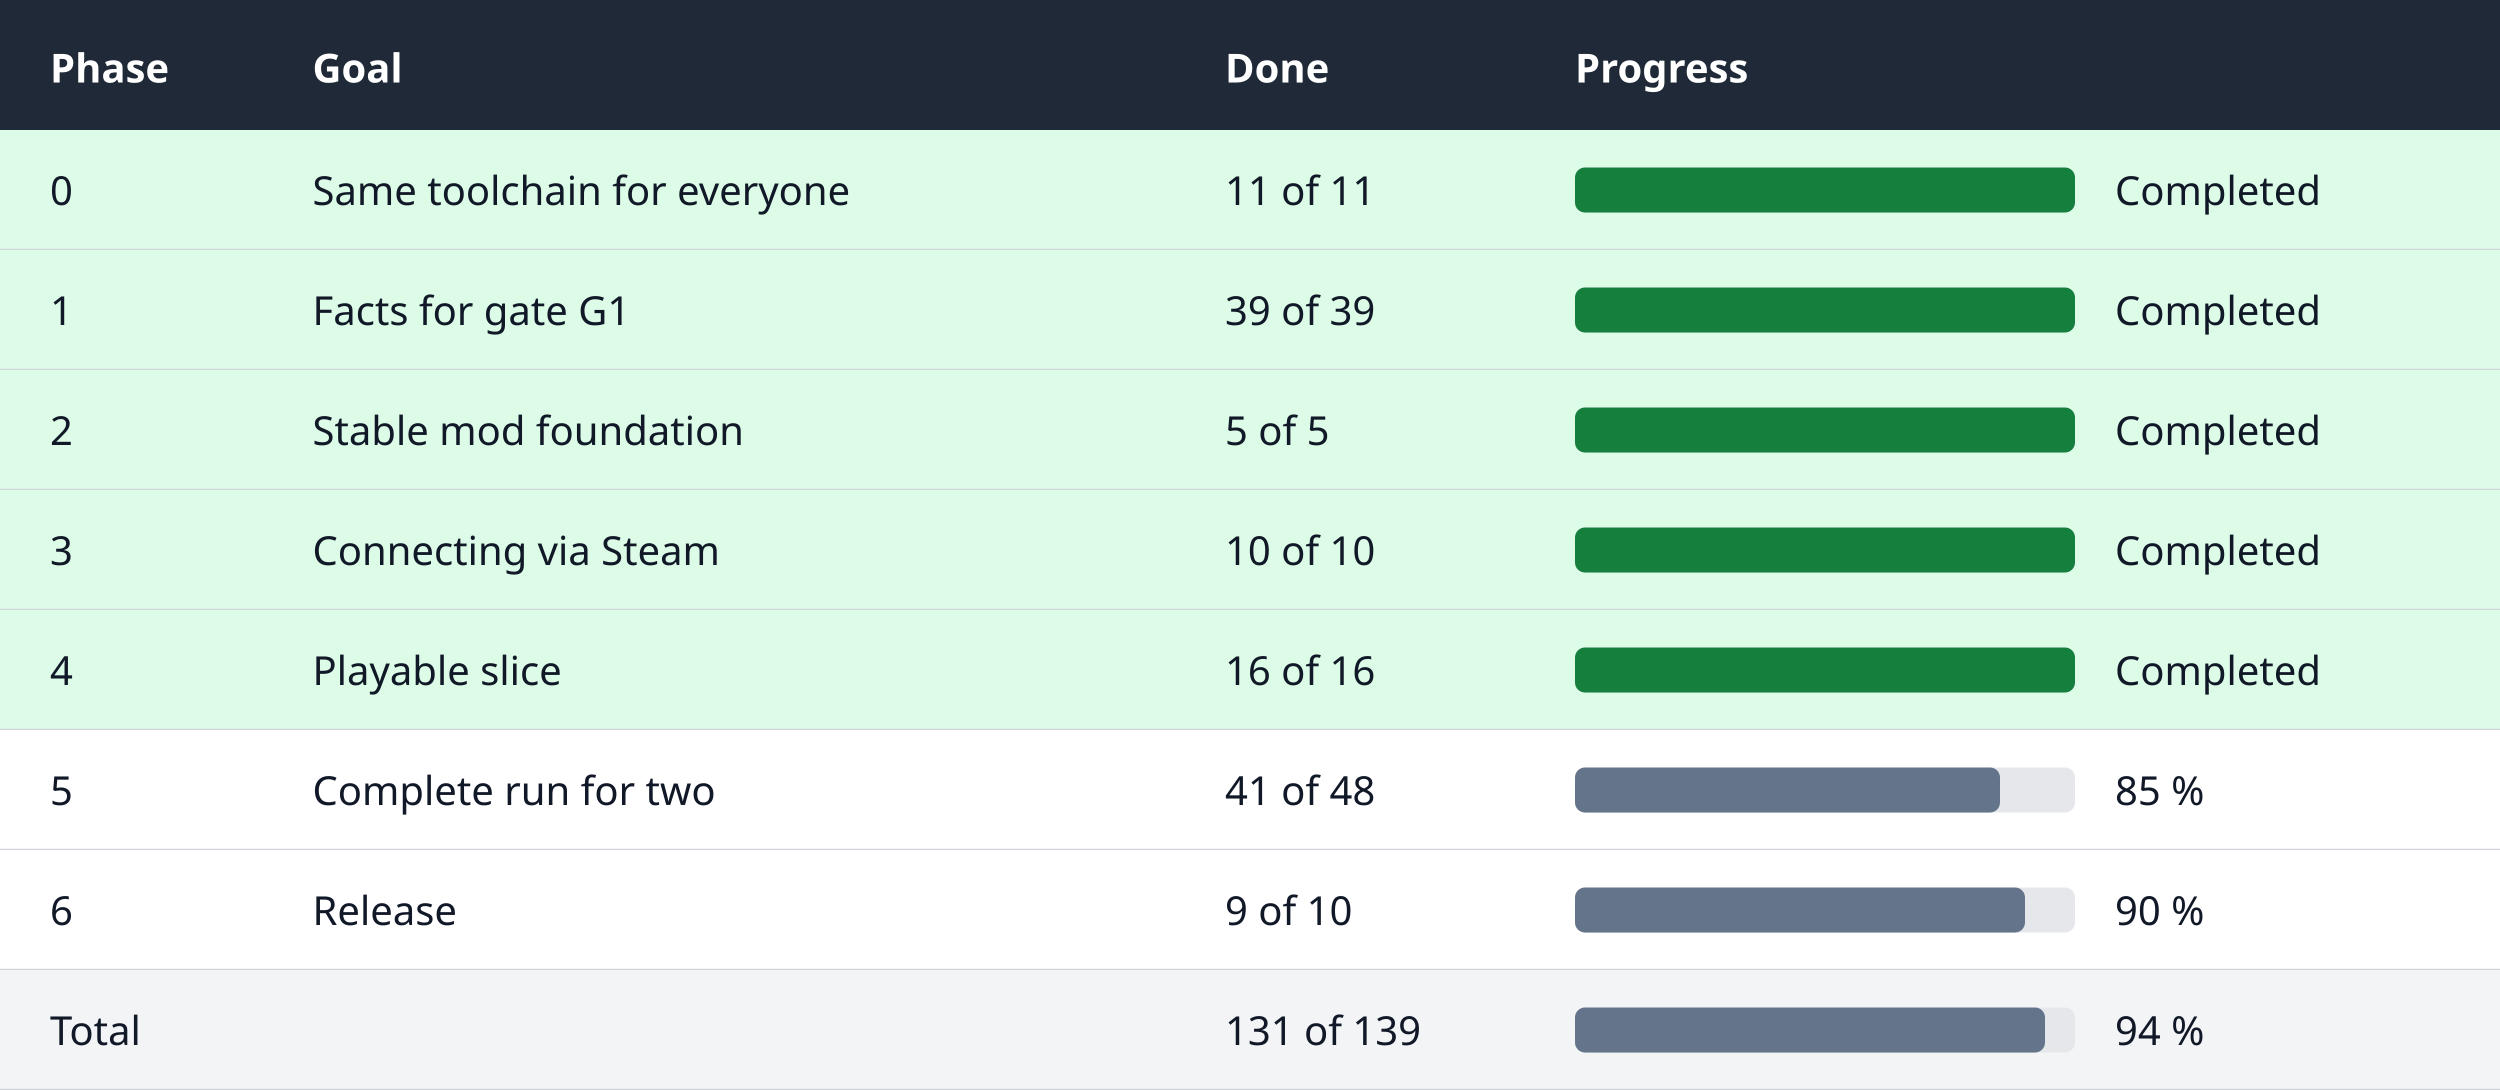
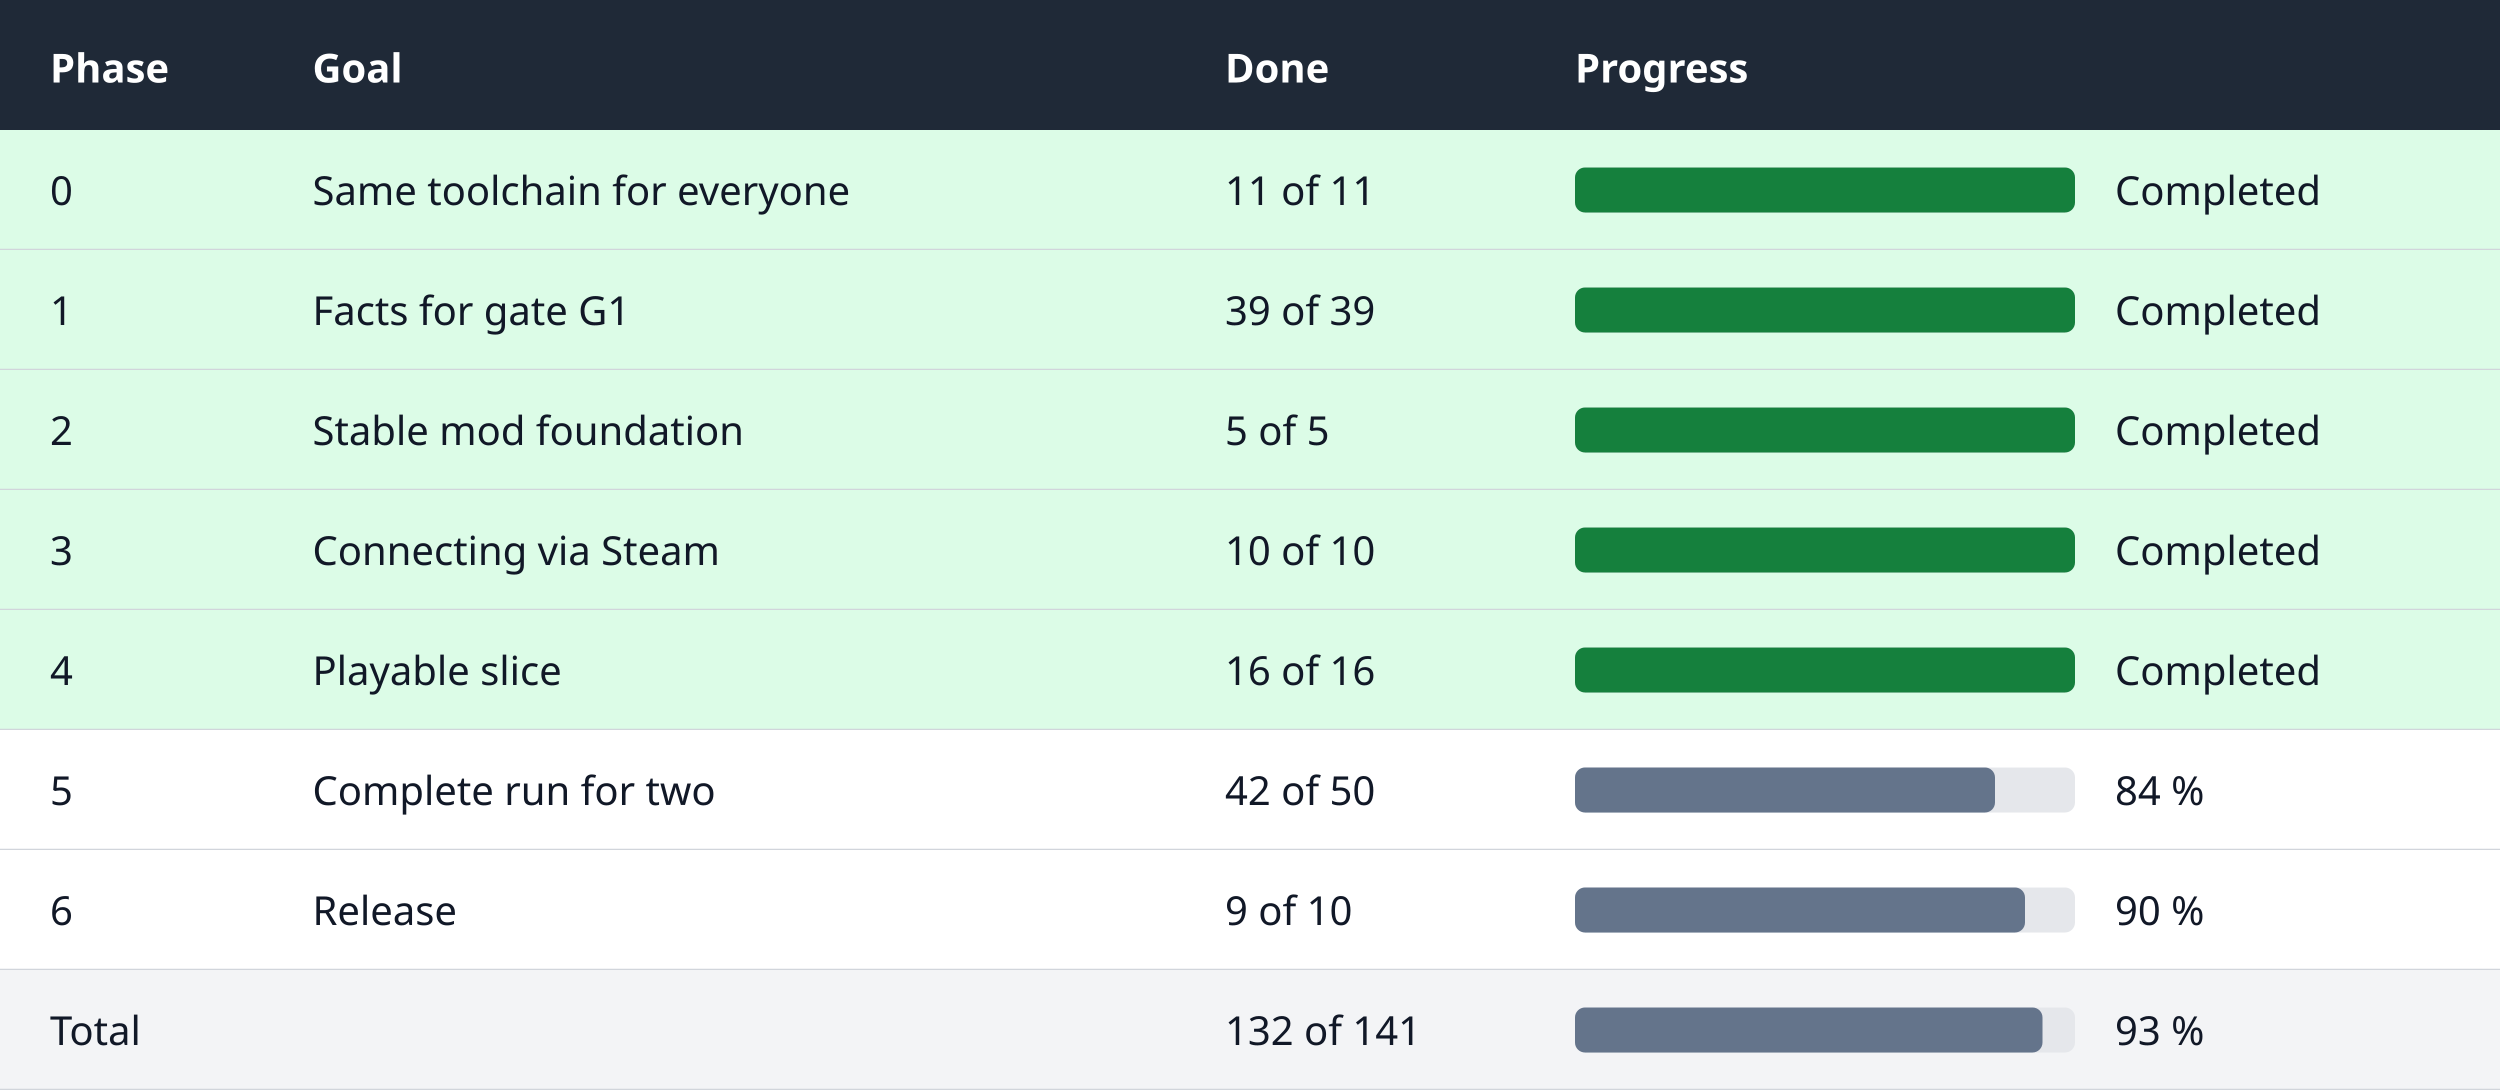
<svg xmlns="http://www.w3.org/2000/svg" width="1000" height="436" viewBox="0 0 1000 436" role="img" aria-labelledby="title desc">
  <g font-family="Segoe UI, sans-serif" font-size="16" fill="#111827">
    <rect width="1000" height="52" fill="#1f2937" />
    <text x="20" y="33" fill="#ffffff" font-weight="600">Phase</text>
    <text x="125" y="33" fill="#ffffff" font-weight="600">Goal</text>
    <text x="490" y="33" fill="#ffffff" font-weight="600">Done</text>
    <text x="630" y="33" fill="#ffffff" font-weight="600">Progress</text>
    <g id="phase-0">
      <rect y="52" width="1000" height="48" fill="#dcfce7" />
      <path d="M0 100H1000" stroke="#d1d5db" />
      <text x="20" y="82">0</text>
      <text x="125" y="82">Same toolchain for everyone</text>
      <text x="490" y="82">11 of 11</text>
      <rect x="630" y="67" width="200" height="18" rx="4" fill="#e5e7eb" />
      <rect x="630" y="67" width="200" height="18" rx="4" fill="#15803d" />
      <text x="846" y="82">Completed</text>
    </g>
    <g id="phase-1">
      <rect y="100" width="1000" height="48" fill="#dcfce7" />
      <path d="M0 148H1000" stroke="#d1d5db" />
      <text x="20" y="130">1</text>
      <text x="125" y="130">Facts for gate G1</text>
      <text x="490" y="130">39 of 39</text>
      <rect x="630" y="115" width="200" height="18" rx="4" fill="#e5e7eb" />
      <rect x="630" y="115" width="200" height="18" rx="4" fill="#15803d" />
      <text x="846" y="130">Completed</text>
    </g>
    <g id="phase-2">
      <rect y="148" width="1000" height="48" fill="#dcfce7" />
      <path d="M0 196H1000" stroke="#d1d5db" />
      <text x="20" y="178">2</text>
      <text x="125" y="178">Stable mod foundation</text>
      <text x="490" y="178">5 of 5</text>
      <rect x="630" y="163" width="200" height="18" rx="4" fill="#e5e7eb" />
      <rect x="630" y="163" width="200" height="18" rx="4" fill="#15803d" />
      <text x="846" y="178">Completed</text>
    </g>
    <g id="phase-3">
      <rect y="196" width="1000" height="48" fill="#dcfce7" />
      <path d="M0 244H1000" stroke="#d1d5db" />
      <text x="20" y="226">3</text>
      <text x="125" y="226">Connecting via Steam</text>
      <text x="490" y="226">10 of 10</text>
      <rect x="630" y="211" width="200" height="18" rx="4" fill="#e5e7eb" />
      <rect x="630" y="211" width="200" height="18" rx="4" fill="#15803d" />
      <text x="846" y="226">Completed</text>
    </g>
    <g id="phase-4">
      <rect y="244" width="1000" height="48" fill="#dcfce7" />
      <path d="M0 292H1000" stroke="#d1d5db" />
      <text x="20" y="274">4</text>
      <text x="125" y="274">Playable slice</text>
      <text x="490" y="274">16 of 16</text>
      <rect x="630" y="259" width="200" height="18" rx="4" fill="#e5e7eb" />
      <rect x="630" y="259" width="200" height="18" rx="4" fill="#15803d" />
      <text x="846" y="274">Completed</text>
    </g>
    <g id="phase-5">
      <rect y="292" width="1000" height="48" fill="#ffffff" />
      <path d="M0 340H1000" stroke="#d1d5db" />
      <text x="20" y="322">5</text>
      <text x="125" y="322">Complete run for two</text>
-       <text x="490" y="322">41 of 48</text>
+       <text x="490" y="322">42 of 50</text>
      <rect x="630" y="307" width="200" height="18" rx="4" fill="#e5e7eb" />
-       <rect x="630" y="307" width="170" height="18" rx="4" fill="#64748b" />
-       <text x="846" y="322">85 %</text>
+       <rect x="630" y="307" width="168" height="18" rx="4" fill="#64748b" />
+       <text x="846" y="322">84 %</text>
    </g>
    <g id="phase-6">
      <rect y="340" width="1000" height="48" fill="#ffffff" />
      <path d="M0 388H1000" stroke="#d1d5db" />
      <text x="20" y="370">6</text>
      <text x="125" y="370">Release</text>
      <text x="490" y="370">9 of 10</text>
      <rect x="630" y="355" width="200" height="18" rx="4" fill="#e5e7eb" />
      <rect x="630" y="355" width="180" height="18" rx="4" fill="#64748b" />
      <text x="846" y="370">90 %</text>
    </g>
    <g id="phase-total">
      <rect y="388" width="1000" height="48" fill="#f3f4f6" />
      <path d="M0 436H1000" stroke="#d1d5db" />
      <text x="20" y="418">Total</text>
      <text x="125" y="418" />
-       <text x="490" y="418">131 of 139</text>
+       <text x="490" y="418">132 of 141</text>
      <rect x="630" y="403" width="200" height="18" rx="4" fill="#e5e7eb" />
-       <rect x="630" y="403" width="188" height="18" rx="4" fill="#64748b" />
-       <text x="846" y="418">94 %</text>
+       <rect x="630" y="403" width="187" height="18" rx="4" fill="#64748b" />
+       <text x="846" y="418">93 %</text>
    </g>
  </g>
</svg>
